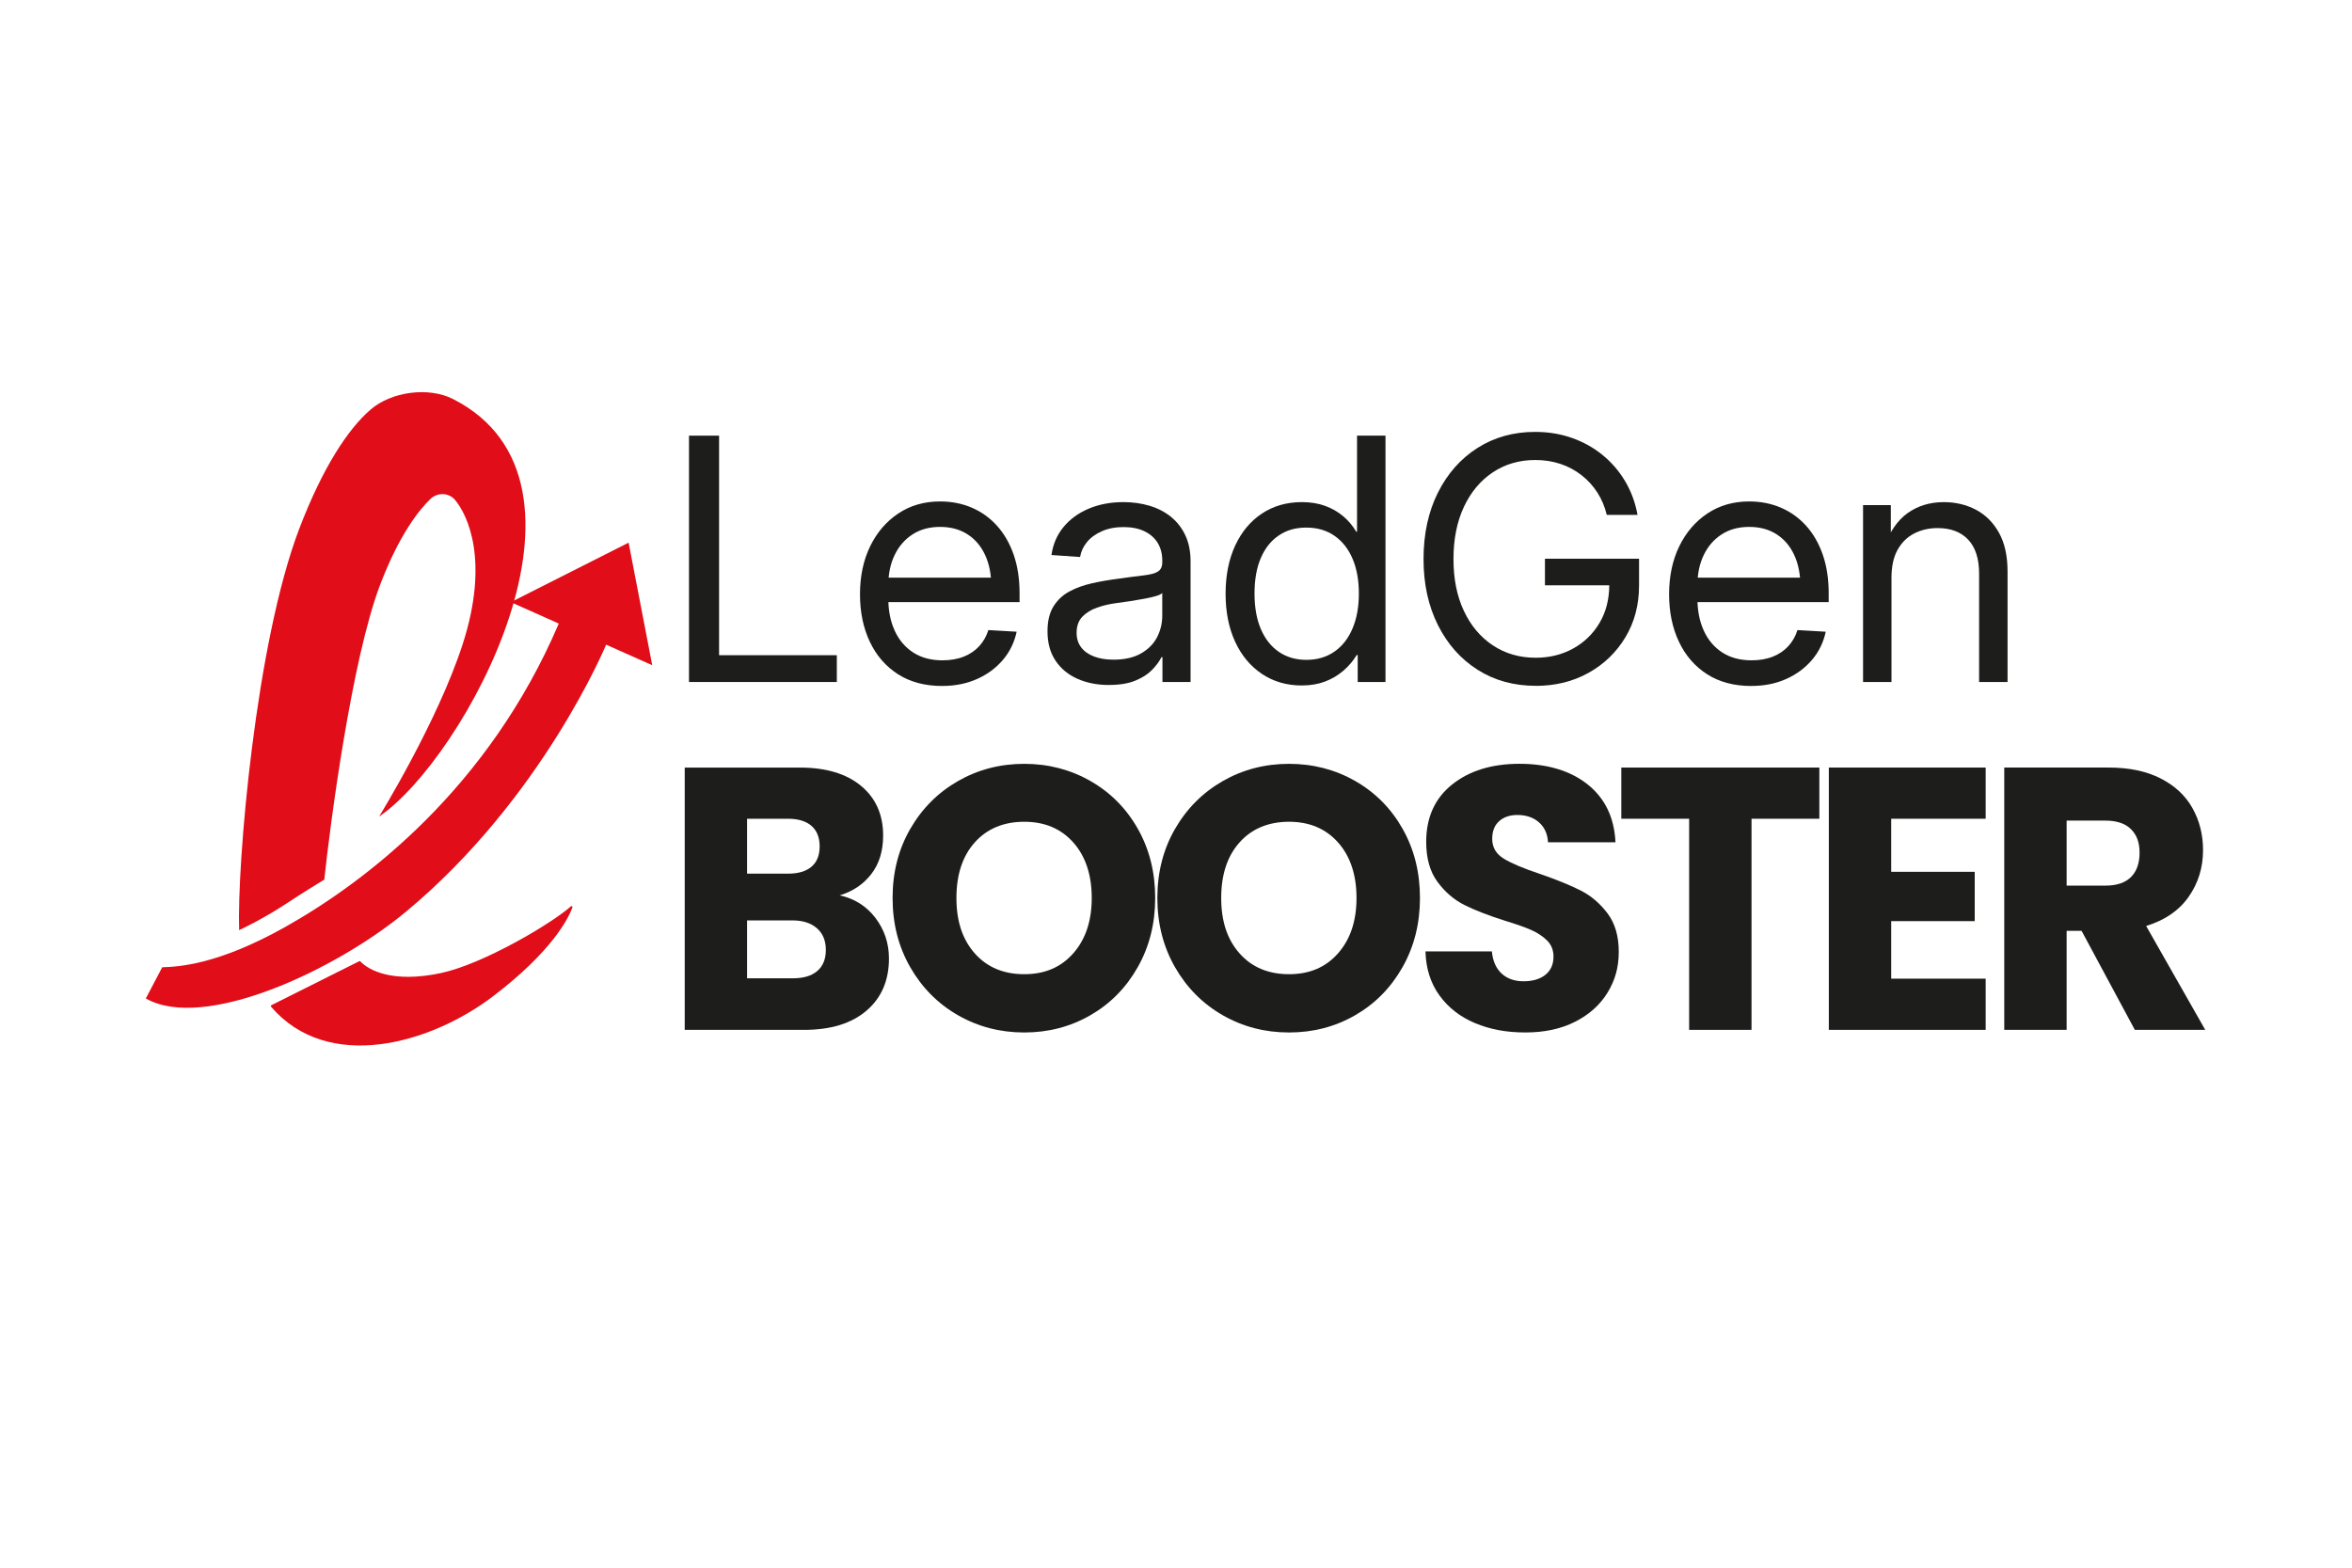
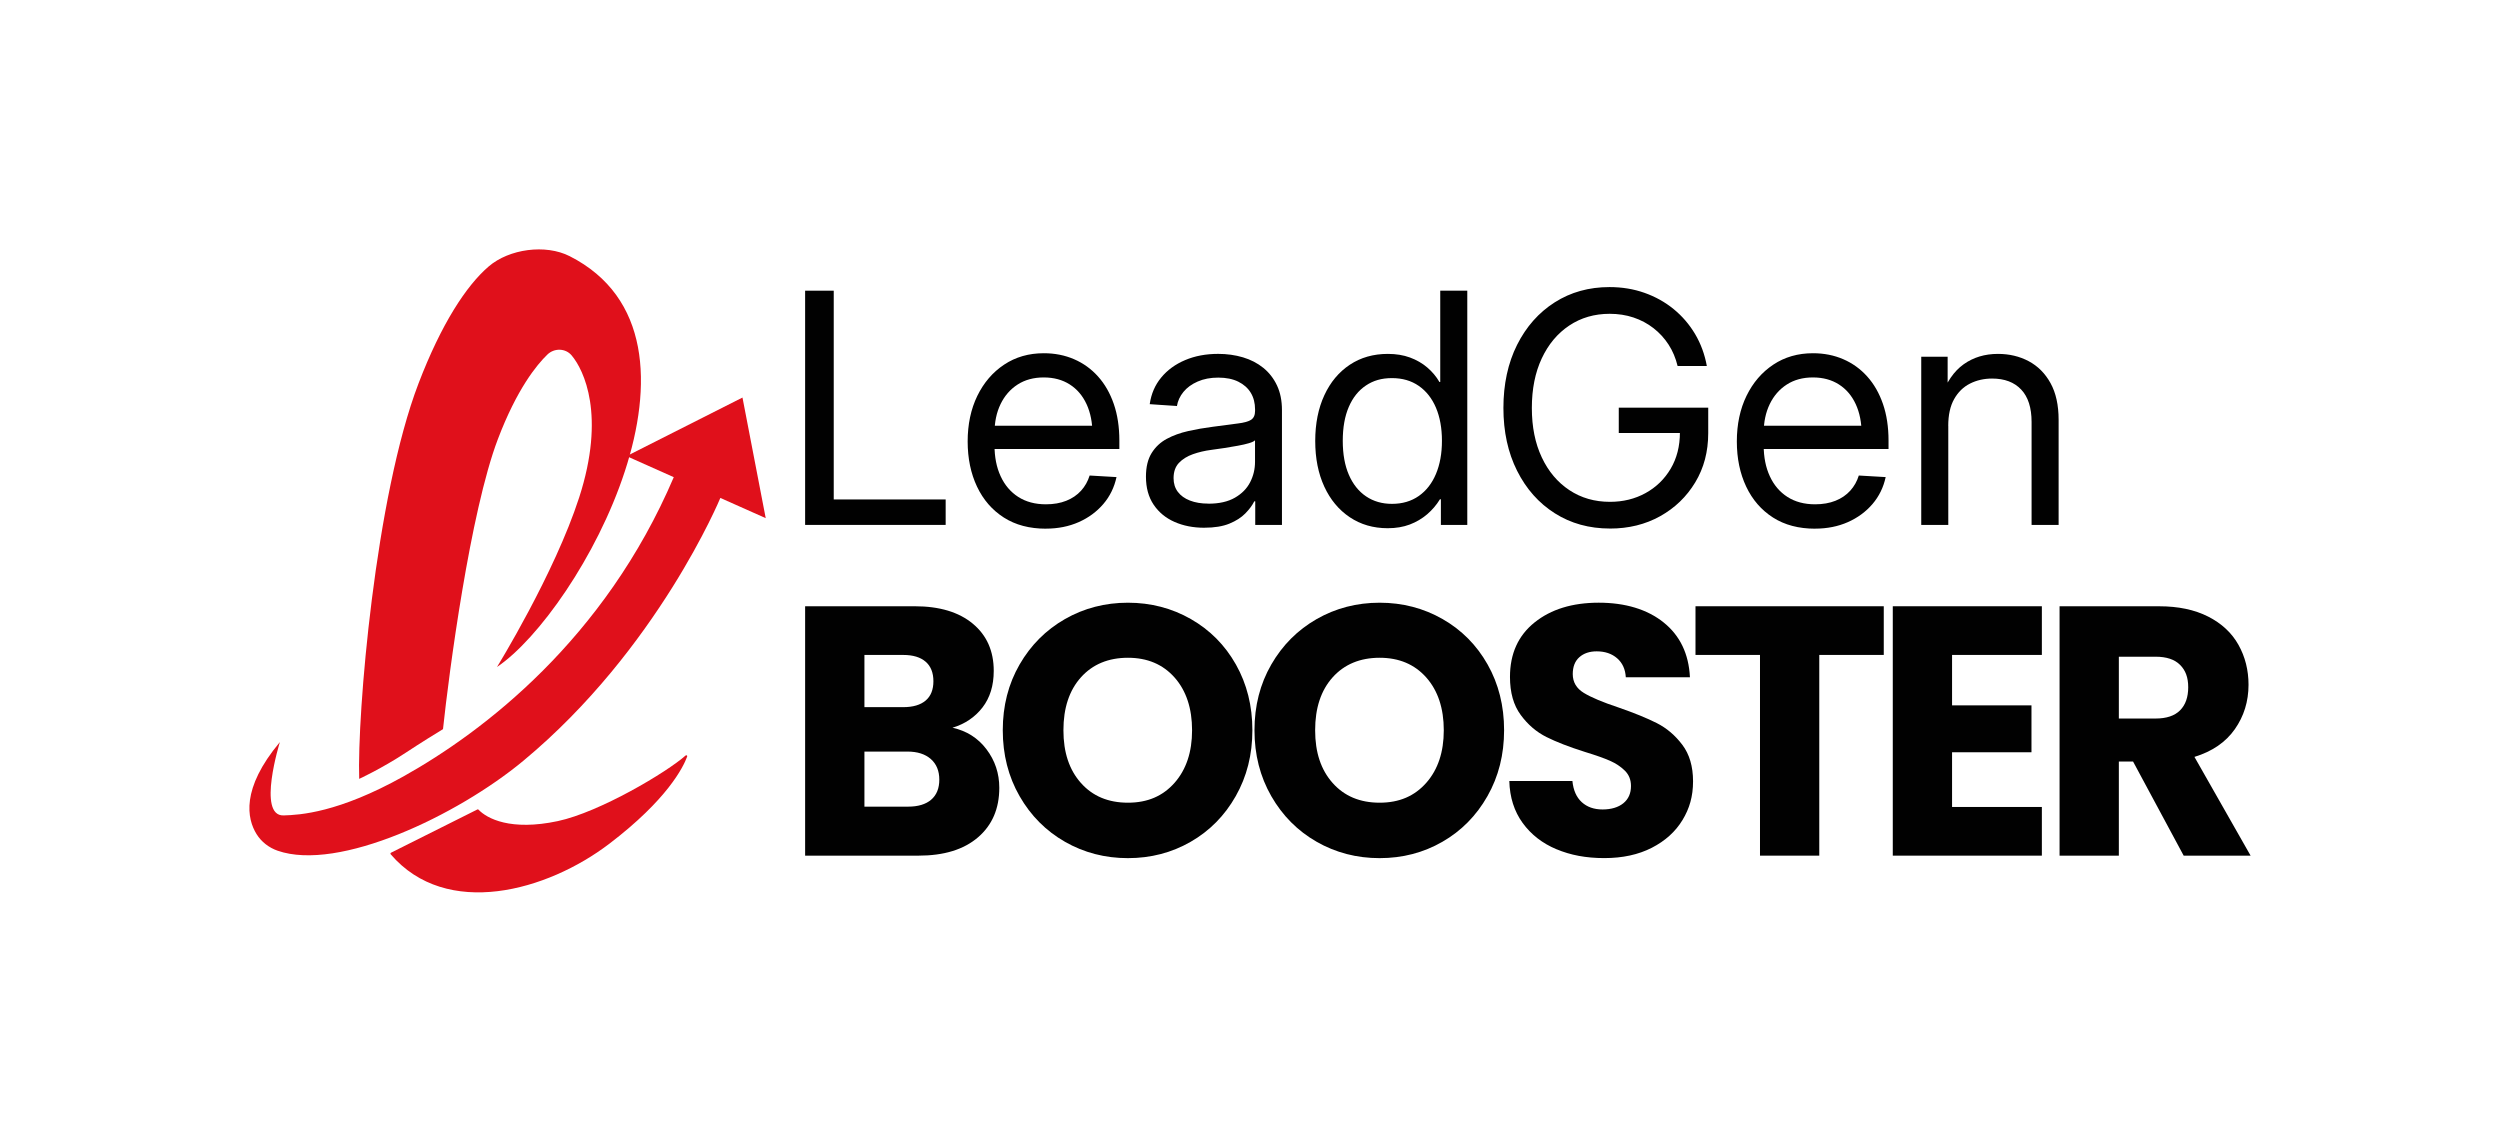
- <svg xmlns="http://www.w3.org/2000/svg" version="1.1" viewBox="0 0 1200 800">
+ <svg xmlns="http://www.w3.org/2000/svg" version="1.1" viewBox="0 0 1164.82 531.98">
  <defs>
    <style>
      .cls-1 {
-         fill: #1d1d1b;
+         fill: #e0101b;
      }

      .cls-2 {
-         fill: #e10d18;
+         fill: none;
+       }
+ 
+       .cls-3 {
+         fill: #010101;
      }
    </style>
  </defs>
  <g>
    <g id="Calque_1">
      <g>
        <g>
-           <path class="cls-1" d="M446.66,468.44c4.59,6.04,6.89,12.94,6.89,20.69,0,11.19-3.81,20.05-11.44,26.6-7.63,6.55-18.27,9.82-31.91,9.82h-60.85v-133.85h58.8c13.27,0,23.66,3.12,31.17,9.34,7.5,6.23,11.26,14.68,11.26,25.36,0,7.88-2.02,14.43-6.05,19.64-4.03,5.21-9.4,8.84-16.1,10.87,7.57,1.65,13.65,5.5,18.24,11.54ZM381.16,445.84h20.84c5.21,0,9.21-1.17,12-3.53,2.79-2.35,4.19-5.82,4.19-10.39s-1.4-8.07-4.19-10.49c-2.79-2.41-6.79-3.62-12-3.62h-20.84v28.03ZM416.98,495.51c2.91-2.48,4.37-6.07,4.37-10.77s-1.52-8.39-4.56-11.06c-3.04-2.67-7.23-4-12.56-4h-23.07v29.55h23.45c5.33,0,9.46-1.24,12.37-3.72Z" />
-           <path class="cls-1" d="M488.81,518.11c-10.23-5.85-18.36-14.01-24.38-24.5-6.02-10.49-9.03-22.28-9.03-35.37s3.01-24.85,9.03-35.27c6.02-10.42,14.14-18.56,24.38-24.41,10.23-5.85,21.49-8.77,33.77-8.77s23.54,2.93,33.77,8.77c10.23,5.85,18.3,13.98,24.19,24.41,5.89,10.42,8.84,22.18,8.84,35.27s-2.98,24.88-8.93,35.37-14.02,18.66-24.19,24.5c-10.17,5.85-21.4,8.77-33.68,8.77s-23.54-2.92-33.77-8.77ZM547.61,486.46c6.26-7.12,9.4-16.52,9.4-28.22s-3.13-21.26-9.4-28.31c-6.27-7.05-14.61-10.58-25.03-10.58s-18.95,3.5-25.21,10.49c-6.27,6.99-9.4,16.46-9.4,28.41s3.13,21.26,9.4,28.31c6.26,7.05,14.67,10.58,25.21,10.58s18.76-3.56,25.03-10.68Z" />
-           <path class="cls-1" d="M623.9,518.11c-10.23-5.85-18.36-14.01-24.38-24.5-6.02-10.49-9.03-22.28-9.03-35.37s3.01-24.85,9.03-35.27c6.02-10.42,14.14-18.56,24.38-24.41,10.23-5.85,21.49-8.77,33.77-8.77s23.54,2.93,33.77,8.77c10.24,5.85,18.3,13.98,24.19,24.41,5.89,10.42,8.84,22.18,8.84,35.27s-2.98,24.88-8.93,35.37-14.02,18.66-24.19,24.5c-10.17,5.85-21.4,8.77-33.68,8.77s-23.54-2.92-33.77-8.77ZM682.7,486.46c6.26-7.12,9.4-16.52,9.4-28.22s-3.13-21.26-9.4-28.31c-6.27-7.05-14.61-10.58-25.03-10.58s-18.95,3.5-25.21,10.49c-6.27,6.99-9.4,16.46-9.4,28.41s3.13,21.26,9.4,28.31c6.26,7.05,14.67,10.58,25.21,10.58s18.76-3.56,25.03-10.68Z" />
-           <path class="cls-1" d="M752.58,522.11c-7.57-3.18-13.62-7.88-18.14-14.11-4.53-6.23-6.92-13.73-7.16-22.5h33.87c.49,4.96,2.17,8.74,5.02,11.34,2.85,2.61,6.57,3.91,11.17,3.91s8.43-1.11,11.17-3.34c2.73-2.22,4.09-5.31,4.09-9.25,0-3.3-1.09-6.04-3.26-8.2-2.17-2.16-4.84-3.94-8-5.34-3.16-1.4-7.66-2.99-13.49-4.77-8.44-2.67-15.32-5.34-20.66-8.01-5.33-2.67-9.93-6.61-13.77-11.82-3.85-5.21-5.77-12.01-5.77-20.4,0-12.46,4.4-22.21,13.21-29.27,8.81-7.05,20.28-10.58,34.43-10.58s25.99,3.53,34.8,10.58c8.81,7.06,13.52,16.87,14.14,29.46h-34.43c-.25-4.32-1.8-7.72-4.65-10.2-2.85-2.48-6.51-3.72-10.98-3.72-3.85,0-6.95,1.05-9.3,3.15-2.36,2.1-3.54,5.12-3.54,9.06,0,4.32,1.98,7.69,5.95,10.11,3.97,2.42,10.17,5.02,18.61,7.82,8.44,2.93,15.29,5.72,20.56,8.39,5.27,2.67,9.83,6.55,13.68,11.63,3.84,5.09,5.77,11.63,5.77,19.64s-1.89,14.56-5.68,20.78c-3.79,6.23-9.28,11.19-16.47,14.87-7.2,3.69-15.69,5.53-25.49,5.53s-18.11-1.59-25.68-4.77Z" />
-           <path class="cls-1" d="M928.24,391.69v26.12h-34.61v107.73h-31.82v-107.73h-34.61v-26.12h101.04Z" />
-           <path class="cls-1" d="M964.9,417.81v27.08h42.61v25.17h-42.61v29.36h48.2v26.12h-80.02v-133.85h80.02v26.12h-48.2Z" />
-           <path class="cls-1" d="M1089.2,525.54l-27.17-50.53h-7.63v50.53h-31.82v-133.85h53.41c10.3,0,19.07,1.84,26.33,5.53,7.26,3.69,12.68,8.74,16.28,15.16,3.6,6.42,5.4,13.57,5.4,21.45,0,8.9-2.45,16.84-7.35,23.83-4.9,6.99-12.13,11.95-21.68,14.87l30.15,53.01h-35.91ZM1054.4,451.94h19.73c5.83,0,10.2-1.46,13.12-4.39,2.91-2.92,4.37-7.05,4.37-12.39s-1.46-9.09-4.37-12.01c-2.92-2.92-7.29-4.39-13.12-4.39h-19.73v33.18Z" />
+           <path class="cls-3" d="M459.62,349.1c3.98,5.24,5.98,11.23,5.98,17.96,0,9.71-3.31,17.41-9.94,23.09-6.62,5.69-15.86,8.52-27.71,8.52h-52.82v-116.2h51.05c11.52,0,20.54,2.7,27.06,8.11,6.52,5.41,9.77,12.74,9.77,22.01,0,6.84-1.75,12.52-5.25,17.05-3.5,4.52-8.16,7.67-13.97,9.43,6.57,1.44,11.85,4.78,15.83,10.02ZM402.76,329.48h18.09c4.52,0,8-1.02,10.42-3.06,2.42-2.04,3.63-5.05,3.63-9.02s-1.21-7.01-3.63-9.1c-2.42-2.1-5.9-3.14-10.42-3.14h-18.09v24.33ZM433.85,372.6c2.53-2.15,3.8-5.27,3.8-9.35s-1.32-7.28-3.96-9.6c-2.64-2.32-6.27-3.47-10.9-3.47h-20.03v25.66h20.36c4.63,0,8.21-1.08,10.74-3.23Z" />
+           <path class="cls-3" d="M496.21,392.22c-8.88-5.07-15.94-12.17-21.16-21.27-5.22-9.1-7.83-19.33-7.83-30.71s2.61-21.57,7.83-30.62c5.22-9.04,12.28-16.11,21.16-21.19,8.89-5.07,18.66-7.61,29.32-7.61s20.43,2.54,29.32,7.61c8.88,5.08,15.89,12.14,21,21.19,5.11,9.05,7.67,19.26,7.67,30.62s-2.58,21.6-7.76,30.71c-5.17,9.11-12.17,16.2-21,21.27-8.83,5.08-18.58,7.61-29.24,7.61s-20.43-2.54-29.32-7.61ZM547.26,364.74c5.44-6.18,8.16-14.34,8.16-24.5s-2.72-18.45-8.16-24.58c-5.44-6.13-12.68-9.19-21.73-9.19s-16.45,3.04-21.89,9.11c-5.44,6.07-8.16,14.29-8.16,24.66s2.72,18.46,8.16,24.58c5.44,6.12,12.73,9.18,21.89,9.18s16.29-3.09,21.73-9.27Z" />
+           <path class="cls-3" d="M613.49,392.22c-8.88-5.07-15.94-12.17-21.16-21.27-5.22-9.1-7.83-19.33-7.83-30.71s2.61-21.57,7.83-30.62c5.22-9.04,12.28-16.11,21.16-21.19,8.89-5.07,18.66-7.61,29.32-7.61s20.43,2.54,29.32,7.61c8.88,5.08,15.89,12.14,21,21.19,5.11,9.05,7.67,19.26,7.67,30.62s-2.58,21.6-7.76,30.71c-5.17,9.11-12.17,16.2-21,21.27-8.83,5.08-18.58,7.61-29.24,7.61s-20.43-2.54-29.32-7.61ZM664.54,364.74c5.44-6.18,8.16-14.34,8.16-24.5s-2.72-18.45-8.16-24.58c-5.44-6.13-12.68-9.19-21.73-9.19s-16.45,3.04-21.89,9.11c-5.44,6.07-8.16,14.29-8.16,24.66s2.72,18.46,8.16,24.58c5.44,6.12,12.73,9.18,21.89,9.18s16.29-3.09,21.73-9.27Z" />
+           <path class="cls-3" d="M725.2,395.69c-6.57-2.76-11.82-6.84-15.75-12.25-3.93-5.41-6.01-11.92-6.22-19.54h29.4c.43,4.31,1.88,7.59,4.36,9.85,2.47,2.26,5.71,3.4,9.69,3.4s7.32-.97,9.69-2.9c2.37-1.93,3.55-4.6,3.55-8.03,0-2.87-.94-5.24-2.83-7.12-1.89-1.87-4.2-3.42-6.95-4.63-2.75-1.22-6.65-2.59-11.71-4.14-7.32-2.32-13.3-4.63-17.93-6.95-4.63-2.32-8.62-5.73-11.95-10.26-3.34-4.52-5.01-10.43-5.01-17.71,0-10.82,3.82-19.28,11.47-25.41,7.65-6.13,17.61-9.19,29.89-9.19s22.56,3.06,30.21,9.19c7.65,6.13,11.74,14.65,12.28,25.57h-29.88c-.22-3.75-1.56-6.7-4.04-8.86-2.48-2.15-5.65-3.23-9.53-3.23-3.34,0-6.03.91-8.08,2.73-2.05,1.82-3.07,4.45-3.07,7.86,0,3.76,1.72,6.68,5.17,8.78,3.45,2.1,8.83,4.36,16.15,6.79,7.32,2.54,13.27,4.96,17.85,7.28,4.58,2.32,8.54,5.68,11.87,10.09,3.34,4.42,5.01,10.1,5.01,17.05s-1.64,12.64-4.93,18.04c-3.29,5.41-8.05,9.71-14.3,12.91-6.25,3.2-13.62,4.8-22.13,4.8s-15.73-1.38-22.29-4.14Z" />
+           <path class="cls-3" d="M877.7,282.47v22.68h-30.05v93.52h-27.62v-93.52h-30.05v-22.68h87.72Z" />
+           <path class="cls-3" d="M909.52,305.15v23.5h37v21.85h-37v25.49h41.84v22.68h-69.46v-116.2h69.46v22.68h-41.84Z" />
+           <path class="cls-3" d="M1017.44,398.68l-23.59-43.87h-6.62v43.87h-27.62v-116.2h46.36c8.94,0,16.56,1.6,22.86,4.8,6.3,3.2,11.01,7.59,14.13,13.16,3.12,5.57,4.69,11.78,4.69,18.62,0,7.72-2.13,14.63-6.38,20.69s-10.53,10.37-18.82,12.91l26.17,46.02h-31.18ZM987.23,334.78h17.13c5.06,0,8.86-1.27,11.39-3.81,2.53-2.54,3.8-6.12,3.8-10.76s-1.27-7.89-3.8-10.43c-2.53-2.54-6.33-3.8-11.39-3.8h-17.13v28.8Z" />
        </g>
        <g>
-           <path class="cls-1" d="M351.53,348.03v-125.71h15.35v112.04h60.07v13.67h-75.42Z" />
-           <path class="cls-1" d="M480.78,350.06c-8.83,0-16.37-2-22.61-5.99s-11.04-9.52-14.38-16.58c-3.35-7.06-5.02-15.14-5.02-24.26s1.73-17.38,5.19-24.47c3.46-7.09,8.25-12.67,14.38-16.75,6.13-4.08,13.22-6.12,21.26-6.12,5.91,0,11.33,1.07,16.28,3.21,4.95,2.14,9.24,5.23,12.87,9.28,3.63,4.05,6.44,8.96,8.44,14.72,2,5.77,3,12.33,3,19.7v4.47h-73.23v-12.49h65.22l-6.41,4.47c0-6.13-1.05-11.47-3.16-16.03-2.11-4.56-5.12-8.08-9.03-10.59-3.91-2.5-8.56-3.75-13.96-3.75s-10.07,1.27-14,3.8c-3.94,2.53-6.99,6.03-9.15,10.5-2.17,4.47-3.25,9.63-3.25,15.48v6.67c0,6.3,1.1,11.83,3.29,16.58,2.19,4.75,5.34,8.45,9.45,11.09,4.1,2.64,9.06,3.97,14.85,3.97,4.1,0,7.75-.63,10.93-1.9,3.18-1.27,5.82-3.06,7.93-5.4,2.11-2.33,3.64-5.05,4.6-8.14l14.43.84c-1.18,5.51-3.54,10.33-7.09,14.47-3.54,4.13-7.95,7.37-13.2,9.7-5.26,2.33-11.12,3.5-17.59,3.5Z" />
-           <path class="cls-1" d="M565.74,349.55c-5.91,0-11.22-1.04-15.95-3.12s-8.47-5.16-11.22-9.24c-2.76-4.08-4.13-9.1-4.13-15.06,0-5.17,1.01-9.39,3.04-12.66,2.02-3.26,4.74-5.81,8.14-7.64,3.4-1.83,7.24-3.22,11.52-4.18,4.27-.96,8.63-1.71,13.08-2.28,5.62-.79,10.11-1.38,13.46-1.77,3.35-.39,5.74-1.05,7.17-1.98,1.43-.93,2.15-2.52,2.15-4.77v-.76c0-3.43-.76-6.41-2.28-8.94-1.52-2.53-3.75-4.53-6.71-5.99-2.95-1.46-6.54-2.19-10.76-2.19s-7.85.7-11.05,2.11c-3.21,1.41-5.75,3.26-7.64,5.57-1.89,2.31-3.05,4.84-3.5,7.59l-14.6-1.01c.79-5.51,2.84-10.28,6.16-14.3,3.32-4.02,7.61-7.14,12.87-9.37,5.26-2.22,11.15-3.33,17.68-3.33,4.72,0,9.17.62,13.33,1.86,4.16,1.24,7.8,3.12,10.93,5.65,3.12,2.53,5.57,5.68,7.34,9.45,1.77,3.77,2.66,8.18,2.66,13.25v61.59h-14.34v-12.66h-.51c-1.07,2.14-2.67,4.3-4.81,6.5-2.14,2.19-4.99,4.02-8.56,5.48-3.57,1.46-8.06,2.19-13.46,2.19ZM567.93,336.64c5.79,0,10.55-1.07,14.26-3.21,3.71-2.14,6.44-4.91,8.18-8.31,1.74-3.4,2.62-7.04,2.62-10.93v-11.56c-.56.56-1.66,1.08-3.29,1.56-1.63.48-3.59.93-5.86,1.35-2.28.42-4.67.83-7.17,1.22-2.5.39-4.88.73-7.13,1.01-3.49.45-6.78,1.22-9.87,2.32-3.09,1.1-5.6,2.66-7.51,4.68-1.91,2.02-2.87,4.75-2.87,8.18,0,2.87.76,5.31,2.28,7.34s3.68,3.59,6.5,4.68c2.81,1.1,6.1,1.65,9.87,1.65Z" />
-           <path class="cls-1" d="M664.2,349.8c-7.71,0-14.5-1.97-20.38-5.91-5.88-3.94-10.43-9.42-13.67-16.45-3.23-7.03-4.85-15.19-4.85-24.47s1.63-17.52,4.89-24.55c3.26-7.03,7.82-12.49,13.67-16.37,5.85-3.88,12.66-5.82,20.42-5.82,4.39,0,8.34.65,11.85,1.94,3.51,1.29,6.61,3.08,9.28,5.36,2.67,2.28,4.85,4.88,6.54,7.8h.42v-49.02h14.51v125.71h-14.17v-13.75h-.51c-1.86,3.04-4.15,5.72-6.88,8.06-2.73,2.33-5.84,4.16-9.32,5.48-3.49,1.32-7.42,1.98-11.81,1.98ZM666.47,336.73c5.57,0,10.36-1.41,14.38-4.22,4.02-2.81,7.1-6.76,9.24-11.85,2.14-5.09,3.21-11.01,3.21-17.76s-1.07-12.73-3.21-17.76c-2.14-5.03-5.22-8.94-9.24-11.73-4.02-2.78-8.82-4.18-14.38-4.18s-10,1.32-13.96,3.97c-3.97,2.64-7.03,6.47-9.2,11.47-2.17,5.01-3.25,11.08-3.25,18.22s1.1,13.23,3.29,18.27c2.19,5.03,5.27,8.89,9.24,11.56,3.97,2.67,8.59,4.01,13.88,4.01Z" />
-           <path class="cls-1" d="M783.49,349.97c-11.14,0-21.01-2.73-29.61-8.18-8.61-5.46-15.36-13.06-20.25-22.82-4.89-9.76-7.34-20.99-7.34-33.7s2.45-24.11,7.34-33.87c4.89-9.76,11.63-17.37,20.21-22.82,8.58-5.46,18.38-8.18,29.4-8.18,6.69,0,12.95,1.03,18.77,3.08,5.82,2.05,11.04,4.96,15.65,8.73,4.61,3.77,8.45,8.24,11.52,13.41,3.07,5.18,5.16,10.88,6.29,17.13h-15.69c-1.01-4.22-2.62-8.03-4.81-11.43-2.19-3.4-4.89-6.35-8.1-8.86-3.21-2.5-6.79-4.42-10.76-5.74-3.96-1.32-8.23-1.98-12.78-1.98-8.16,0-15.38,2.1-21.68,6.29-6.3,4.19-11.22,10.07-14.76,17.63-3.54,7.57-5.32,16.44-5.32,26.62s1.77,18.96,5.32,26.49c3.54,7.54,8.48,13.4,14.81,17.59,6.33,4.19,13.6,6.29,21.81,6.29,7.03,0,13.39-1.56,19.07-4.68,5.68-3.12,10.18-7.48,13.5-13.08,3.32-5.6,4.98-12.11,4.98-19.53l4.89.34h-37.71v-13.58h48.01v13.67c0,9.9-2.32,18.7-6.96,26.41-4.64,7.71-10.92,13.77-18.86,18.18-7.93,4.42-16.9,6.62-26.91,6.62Z" />
-           <path class="cls-1" d="M893.59,350.06c-8.83,0-16.37-2-22.61-5.99s-11.04-9.52-14.38-16.58c-3.35-7.06-5.02-15.14-5.02-24.26s1.73-17.38,5.19-24.47,8.25-12.67,14.38-16.75c6.13-4.08,13.22-6.12,21.26-6.12,5.91,0,11.33,1.07,16.28,3.21,4.95,2.14,9.24,5.23,12.87,9.28,3.63,4.05,6.44,8.96,8.44,14.72,2,5.77,3,12.33,3,19.7v4.47h-73.23v-12.49h65.22l-6.41,4.47c0-6.13-1.05-11.47-3.16-16.03-2.11-4.56-5.12-8.08-9.03-10.59-3.91-2.5-8.56-3.75-13.96-3.75s-10.07,1.27-14,3.8c-3.94,2.53-6.99,6.03-9.15,10.5-2.17,4.47-3.25,9.63-3.25,15.48v6.67c0,6.3,1.1,11.83,3.29,16.58,2.19,4.75,5.34,8.45,9.45,11.09,4.11,2.64,9.06,3.97,14.85,3.97,4.1,0,7.75-.63,10.92-1.9,3.18-1.27,5.82-3.06,7.93-5.4,2.11-2.33,3.64-5.05,4.6-8.14l14.43.84c-1.18,5.51-3.54,10.33-7.09,14.47-3.54,4.13-7.95,7.37-13.2,9.7-5.26,2.33-11.12,3.5-17.59,3.5Z" />
-           <path class="cls-1" d="M965.05,294.88v53.15h-14.51v-90.27h14.17v21.94h-3.63c2.92-8.21,7-14.17,12.23-17.89,5.23-3.71,11.36-5.57,18.39-5.57,6.07,0,11.57,1.31,16.49,3.92,4.92,2.62,8.83,6.54,11.73,11.77,2.9,5.23,4.34,11.81,4.34,19.74v56.36h-14.51v-55.26c0-7.65-1.86-13.44-5.57-17.38-3.71-3.94-8.92-5.91-15.61-5.91-4.33,0-8.28.9-11.85,2.7-3.57,1.8-6.41,4.57-8.52,8.31-2.11,3.74-3.16,8.54-3.16,14.38Z" />
+           <path class="cls-3" d="M375.13,244.57v-109.13h13.33v97.27h52.15v11.86h-65.48Z" />
+           <path class="cls-3" d="M487.34,246.33c-7.66,0-14.21-1.73-19.63-5.2-5.42-3.47-9.58-8.26-12.49-14.4-2.9-6.13-4.36-13.15-4.36-21.06s1.5-15.08,4.51-21.24,7.16-11,12.49-14.54c5.32-3.54,11.48-5.31,18.46-5.31,5.13,0,9.84.93,14.13,2.79,4.3,1.86,8.02,4.54,11.17,8.06,3.15,3.51,5.59,7.77,7.32,12.78,1.73,5.01,2.6,10.71,2.6,17.1v3.88h-63.58v-10.84h56.62l-5.57,3.88c0-5.32-.92-9.96-2.75-13.92-1.83-3.95-4.44-7.02-7.84-9.19-3.4-2.17-7.43-3.26-12.12-3.26s-8.74,1.1-12.16,3.3c-3.42,2.2-6.07,5.24-7.95,9.12-1.88,3.89-2.82,8.37-2.82,13.44v5.79c0,5.47.95,10.27,2.86,14.39,1.9,4.13,4.64,7.34,8.2,9.63,3.57,2.29,7.86,3.44,12.89,3.44,3.57,0,6.73-.55,9.49-1.65,2.76-1.1,5.05-2.66,6.89-4.69,1.83-2.02,3.16-4.38,3.99-7.07l12.52.73c-1.03,4.79-3.08,8.97-6.15,12.56-3.08,3.59-6.9,6.4-11.46,8.42s-9.66,3.04-15.27,3.04Z" />
+           <path class="cls-3" d="M561.1,245.89c-5.13,0-9.74-.9-13.84-2.71-4.1-1.8-7.35-4.48-9.74-8.02-2.39-3.54-3.59-7.9-3.59-13.07,0-4.49.88-8.15,2.64-10.99,1.76-2.83,4.11-5.04,7.07-6.63,2.95-1.59,6.29-2.79,10-3.63,3.71-.83,7.49-1.49,11.35-1.98,4.88-.68,8.78-1.2,11.68-1.54,2.9-.34,4.98-.92,6.23-1.72,1.24-.8,1.87-2.19,1.87-4.14v-.66c0-2.98-.66-5.57-1.98-7.76-1.32-2.2-3.26-3.93-5.82-5.2-2.57-1.27-5.68-1.9-9.34-1.9s-6.81.61-9.6,1.83-4.99,2.83-6.63,4.83c-1.64,2.01-2.65,4.2-3.04,6.59l-12.67-.88c.68-4.79,2.46-8.92,5.35-12.41,2.88-3.49,6.6-6.2,11.17-8.13s9.68-2.89,15.35-2.89c4.1,0,7.96.54,11.57,1.61,3.61,1.08,6.77,2.71,9.49,4.91,2.71,2.2,4.83,4.93,6.37,8.2,1.54,3.27,2.31,7.1,2.31,11.5v53.47h-12.45v-10.99h-.44c-.93,1.86-2.32,3.74-4.18,5.64-1.86,1.9-4.33,3.49-7.43,4.76-3.1,1.27-6.99,1.9-11.68,1.9ZM563,234.68c5.03,0,9.16-.93,12.38-2.79,3.22-1.85,5.59-4.26,7.1-7.21,1.51-2.95,2.27-6.12,2.27-9.49v-10.04c-.49.49-1.44.94-2.86,1.35-1.42.42-3.11.81-5.09,1.17-1.98.37-4.05.72-6.23,1.06-2.17.34-4.24.64-6.19.88-3.03.39-5.88,1.06-8.57,2.01-2.68.95-4.86,2.31-6.52,4.06-1.66,1.76-2.49,4.13-2.49,7.11,0,2.49.66,4.61,1.98,6.37,1.32,1.76,3.2,3.11,5.64,4.06,2.44.95,5.3,1.43,8.57,1.43Z" />
+           <path class="cls-3" d="M646.57,246.11c-6.69,0-12.59-1.71-17.69-5.13-5.1-3.42-9.06-8.18-11.87-14.28-2.81-6.11-4.21-13.18-4.21-21.24s1.42-15.21,4.25-21.31c2.83-6.11,6.79-10.84,11.87-14.21s10.99-5.05,17.73-5.05c3.81,0,7.24.56,10.29,1.68,3.05,1.12,5.74,2.67,8.06,4.65,2.32,1.98,4.21,4.24,5.68,6.77h.37v-42.55h12.6v109.13h-12.3v-11.94h-.44c-1.61,2.64-3.6,4.97-5.97,7-2.37,2.02-5.07,3.61-8.09,4.76-3.03,1.14-6.44,1.72-10.25,1.72ZM648.55,234.76c4.84,0,9-1.22,12.49-3.66,3.49-2.44,6.16-5.87,8.02-10.29,1.85-4.42,2.78-9.56,2.78-15.42s-.93-11.05-2.78-15.42c-1.86-4.37-4.53-7.76-8.02-10.18-3.49-2.42-7.65-3.62-12.49-3.62s-8.68,1.14-12.12,3.44c-3.44,2.3-6.11,5.61-7.98,9.96-1.88,4.35-2.82,9.62-2.82,15.82s.95,11.49,2.85,15.86c1.9,4.37,4.58,7.71,8.02,10.03,3.44,2.32,7.46,3.48,12.05,3.48Z" />
+           <path class="cls-3" d="M750.14,246.26c-9.67,0-18.24-2.37-25.71-7.11-7.47-4.73-13.33-11.34-17.58-19.81-4.25-8.47-6.37-18.23-6.37-29.26s2.12-20.93,6.37-29.4c4.25-8.47,10.1-15.07,17.54-19.81,7.45-4.74,15.95-7.11,25.52-7.11,5.81,0,11.24.89,16.3,2.68s9.58,4.31,13.59,7.58c4,3.27,7.33,7.15,10,11.64,2.66,4.49,4.48,9.45,5.46,14.87h-13.62c-.88-3.66-2.27-6.97-4.18-9.93-1.9-2.95-4.25-5.52-7.03-7.69-2.78-2.17-5.9-3.83-9.34-4.98-3.44-1.15-7.14-1.72-11.1-1.72-7.08,0-13.36,1.82-18.82,5.46-5.47,3.64-9.74,8.74-12.82,15.31-3.08,6.57-4.62,14.27-4.62,23.11s1.54,16.46,4.62,23c3.07,6.54,7.36,11.63,12.85,15.27,5.49,3.64,11.8,5.46,18.93,5.46,6.1,0,11.62-1.35,16.55-4.06,4.93-2.71,8.84-6.49,11.72-11.35,2.88-4.86,4.32-10.51,4.32-16.96l4.25.29h-32.74v-11.79h41.68v11.86c0,8.6-2.01,16.24-6.04,22.92-4.03,6.69-9.48,11.95-16.37,15.79-6.88,3.83-14.67,5.75-23.36,5.75Z" />
+           <path class="cls-3" d="M845.72,246.33c-7.66,0-14.21-1.73-19.63-5.2-5.42-3.47-9.58-8.26-12.49-14.4-2.9-6.13-4.36-13.15-4.36-21.06s1.5-15.08,4.51-21.24c3-6.15,7.16-11,12.49-14.54,5.32-3.54,11.48-5.31,18.46-5.31,5.13,0,9.84.93,14.13,2.79,4.3,1.86,8.02,4.54,11.17,8.06,3.15,3.51,5.59,7.77,7.32,12.78,1.73,5.01,2.6,10.71,2.6,17.1v3.88h-63.58v-10.84h56.62l-5.57,3.88c0-5.32-.92-9.96-2.75-13.92-1.83-3.95-4.44-7.02-7.84-9.19-3.4-2.17-7.43-3.26-12.12-3.26s-8.74,1.1-12.16,3.3c-3.42,2.2-6.07,5.24-7.95,9.12-1.88,3.89-2.82,8.37-2.82,13.44v5.79c0,5.47.95,10.27,2.86,14.39,1.9,4.13,4.64,7.34,8.2,9.63,3.57,2.29,7.86,3.44,12.89,3.44,3.57,0,6.73-.55,9.49-1.65,2.76-1.1,5.05-2.66,6.89-4.69,1.83-2.02,3.16-4.38,3.99-7.07l12.52.73c-1.03,4.79-3.08,8.97-6.15,12.56-3.08,3.59-6.9,6.4-11.46,8.42s-9.66,3.04-15.27,3.04Z" />
+           <path class="cls-3" d="M907.76,198.43v46.14h-12.6v-78.37h12.3v19.04h-3.15c2.54-7.13,6.08-12.3,10.62-15.52,4.54-3.23,9.86-4.83,15.97-4.83,5.27,0,10.05,1.13,14.32,3.4,4.27,2.27,7.67,5.68,10.18,10.22,2.51,4.54,3.77,10.26,3.77,17.14v48.92h-12.6v-47.97c0-6.64-1.61-11.67-4.84-15.09-3.22-3.42-7.74-5.13-13.55-5.13-3.76,0-7.19.78-10.29,2.34-3.1,1.56-5.57,3.97-7.4,7.22-1.83,3.24-2.75,7.41-2.75,12.49Z" />
        </g>
-         <path class="cls-2" d="M138.5,512.93l44.77-22.41c.17-.08.37-.11.5.03,4.5,4.74,16.8,11.2,41.17,6.01,21.82-4.65,56.75-25.47,66.3-34.02.4-.36,1,.05.81.56-2.03,5.49-10.26,22.25-40.35,45.2-32.26,24.59-84.42,39.17-113.37,5.48-.23-.26-.14-.69.17-.84Z" />
        <g>
-           <path class="cls-2" d="M165.46,448.86c-4.01,2.45-10.79,6.6-19.3,12.21-12.54,8.25-24.16,13.59-24.16,13.59-1.1-33.31,8.32-146.39,30.76-205.04,11.79-30.82,24.72-50.66,36.36-60.65,10.63-9.13,29.49-11.69,41.99-5.35,83.57,42.4,5.35,184.02-37.67,213.04,0,0,29.77-48.23,42.61-87.89,13.79-42.61,2.52-66.07-3.92-73.69-3.2-3.78-8.99-3.87-12.55-.43-5.54,5.35-15.81,17.88-25.69,43.91-14.35,37.78-25.34,121.08-28.43,150.31Z" />
-           <path class="cls-2" d="M82.77,493.6c8.34-.25,28.34-1.31,62.3-20.31,41.46-23.2,104.2-71.1,140.02-155.08l-24.46-10.92,60.09-30.37,12.05,62.54-23.52-10.48s-32.44,78.44-102.15,136.3c-36.22,30.06-103.19,61.12-132.7,44.24" />
+           <path class="cls-1" d="M206.42,339.72c-3.6,2.2-9.69,5.93-17.35,10.97-11.27,7.42-21.71,12.21-21.71,12.21-.99-29.93,7.48-131.54,27.64-184.24,10.6-27.7,22.22-45.52,32.68-54.5,9.55-8.21,26.5-10.51,37.73-4.81,75.09,38.1,4.81,165.35-33.85,191.43,0,0,26.75-43.34,38.29-78.98,12.39-38.29,2.26-59.37-3.52-66.22-2.87-3.4-8.08-3.48-11.28-.39-4.98,4.8-14.21,16.07-23.09,39.46-12.89,33.95-22.77,108.8-25.55,135.06Z" />
+           <path class="cls-1" d="M182.2,397.29l40.23-20.14c.15-.07.33-.09.45.03,4.04,4.26,15.09,10.06,36.99,5.4,19.61-4.18,50.99-22.89,59.57-30.57.36-.32.9.05.73.5-1.82,4.94-9.22,20-36.26,40.61-28.99,22.1-75.86,35.2-101.87,4.92-.2-.24-.13-.62.16-.75Z" />
+           <path class="cls-1" d="M130.4,345.77s-10.75,34.53,1.73,34.16c7.49-.22,25.47-1.18,55.98-18.25,37.25-20.85,93.63-63.89,125.82-139.35l-21.98-9.81,53.99-27.29,10.83,56.19-21.14-9.42s-29.15,70.49-91.79,122.47c-30.72,25.5-86.09,51.81-114.49,41.9-4.05-1.41-7.57-4.11-9.83-7.76-4.36-7.06-7.4-20.97,10.88-42.85Z" />
        </g>
      </g>
+       <rect class="cls-2" width="1164.82" height="531.98" />
    </g>
  </g>
</svg>
